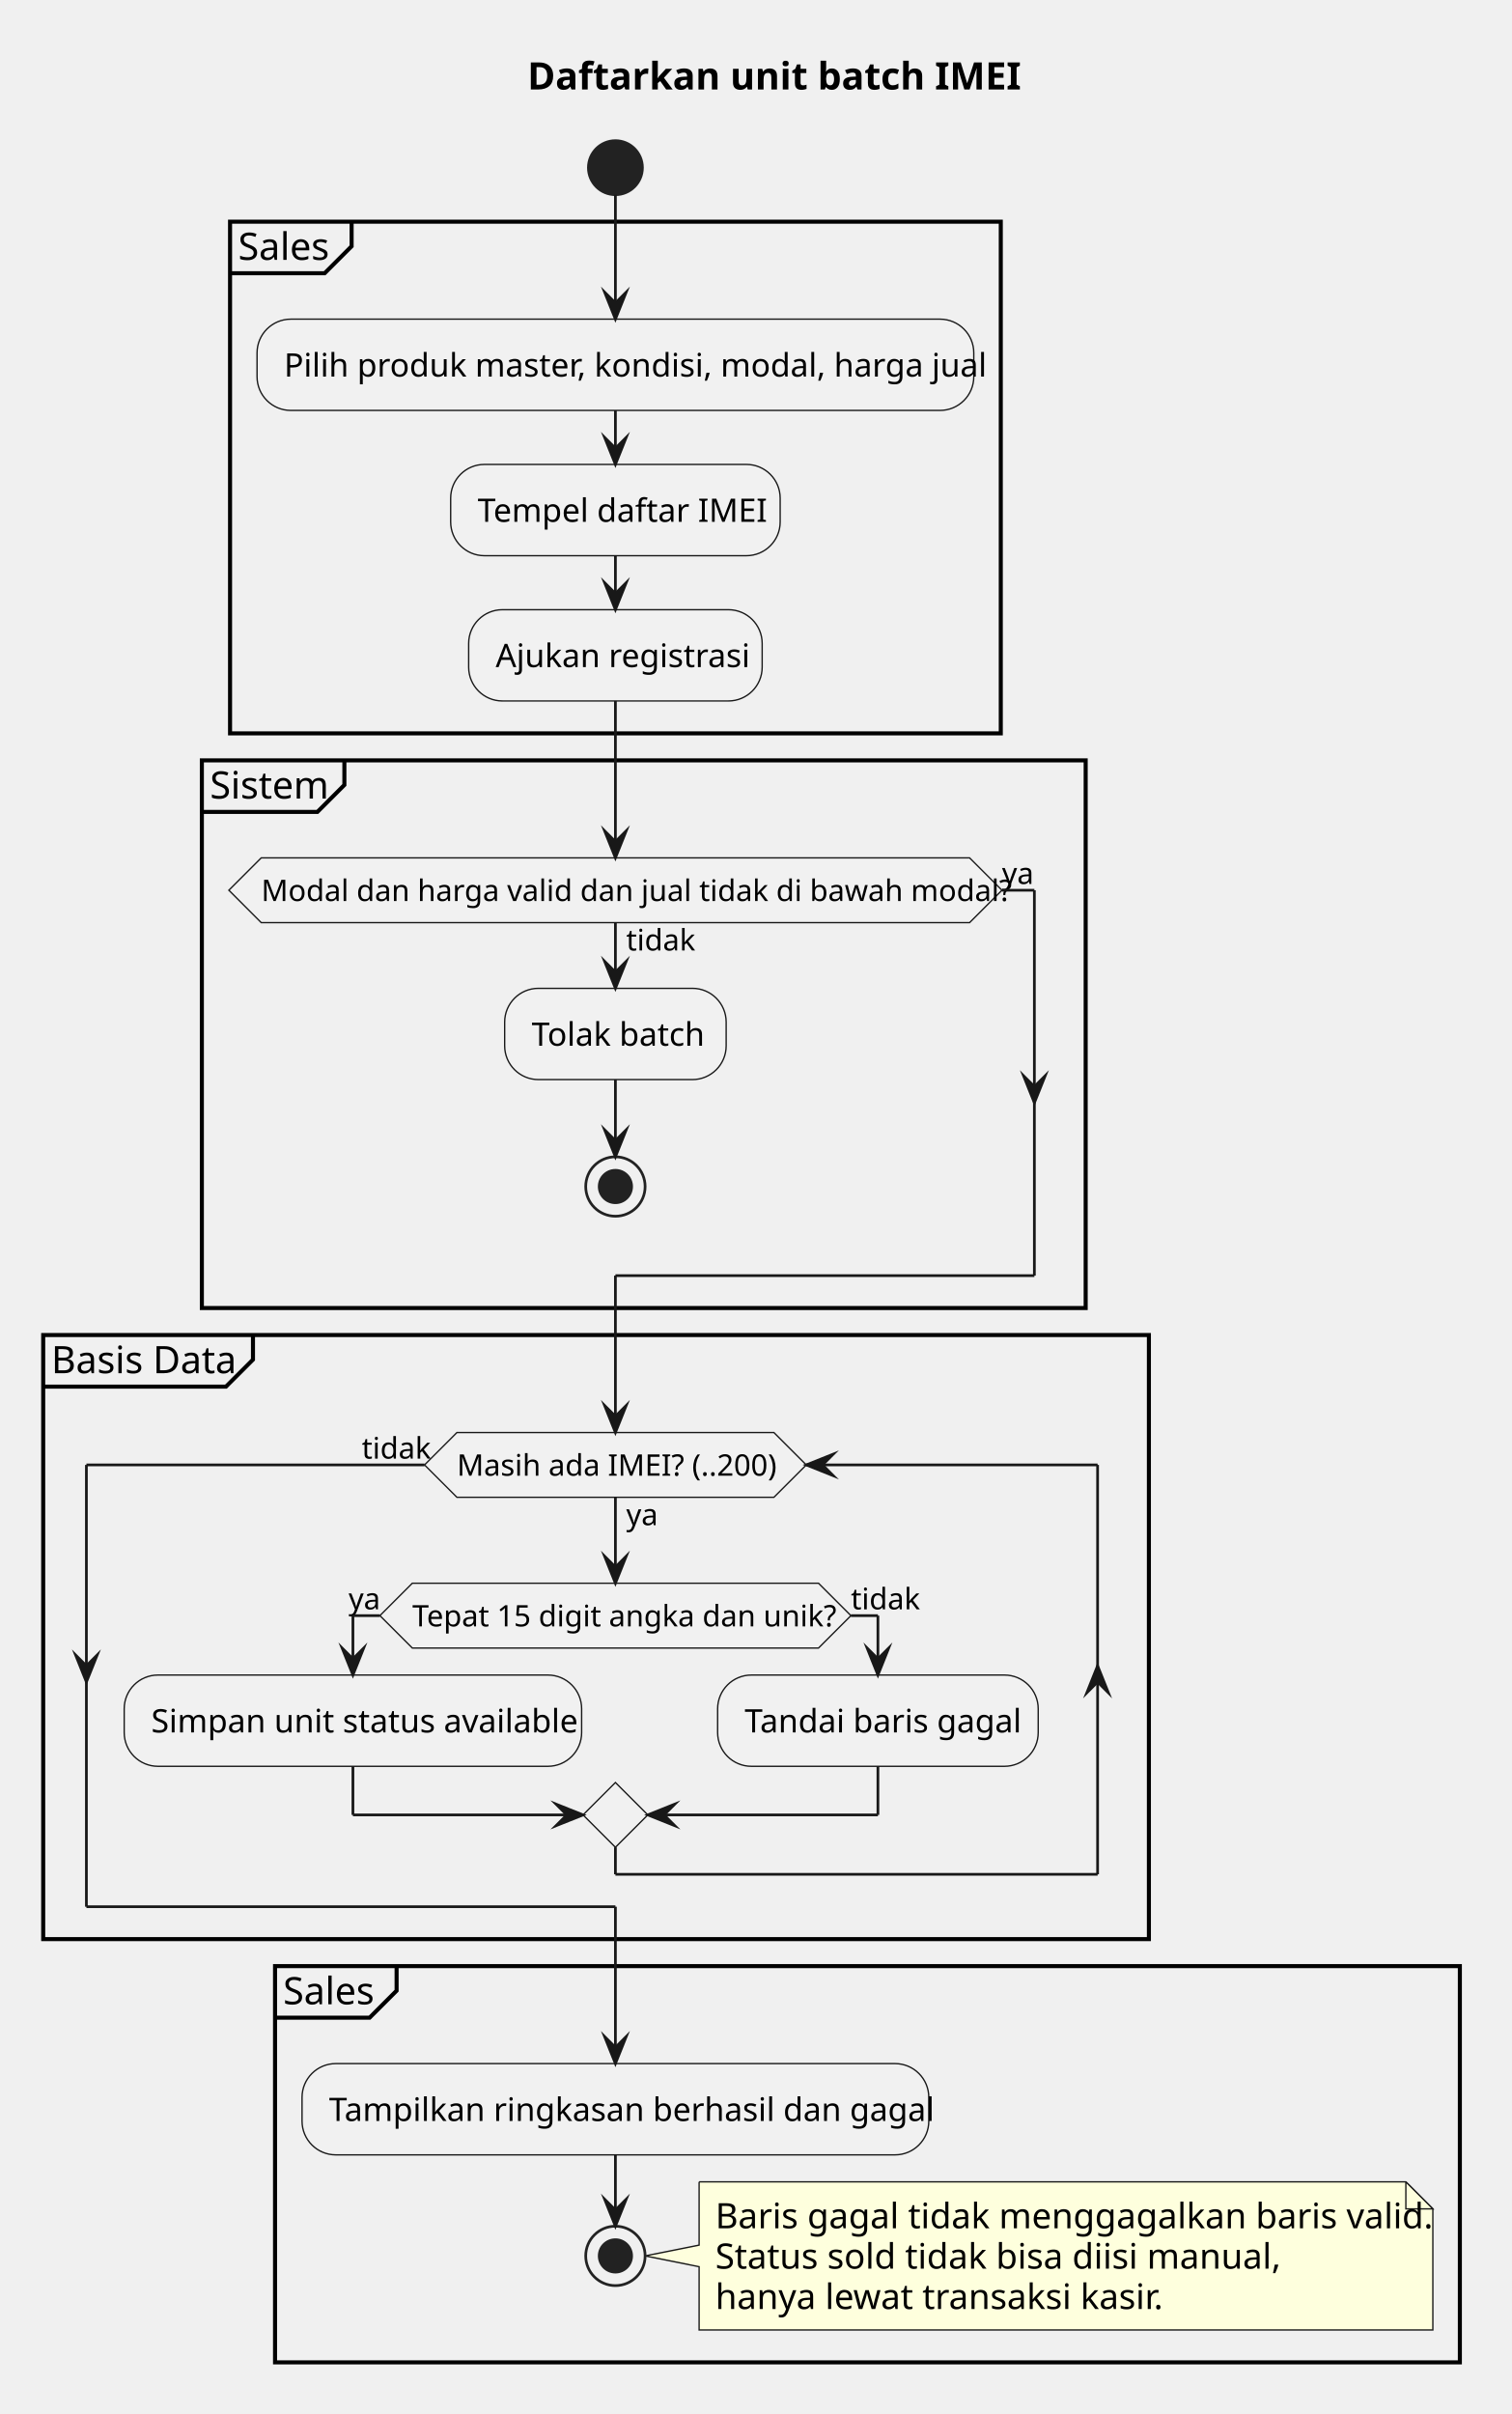
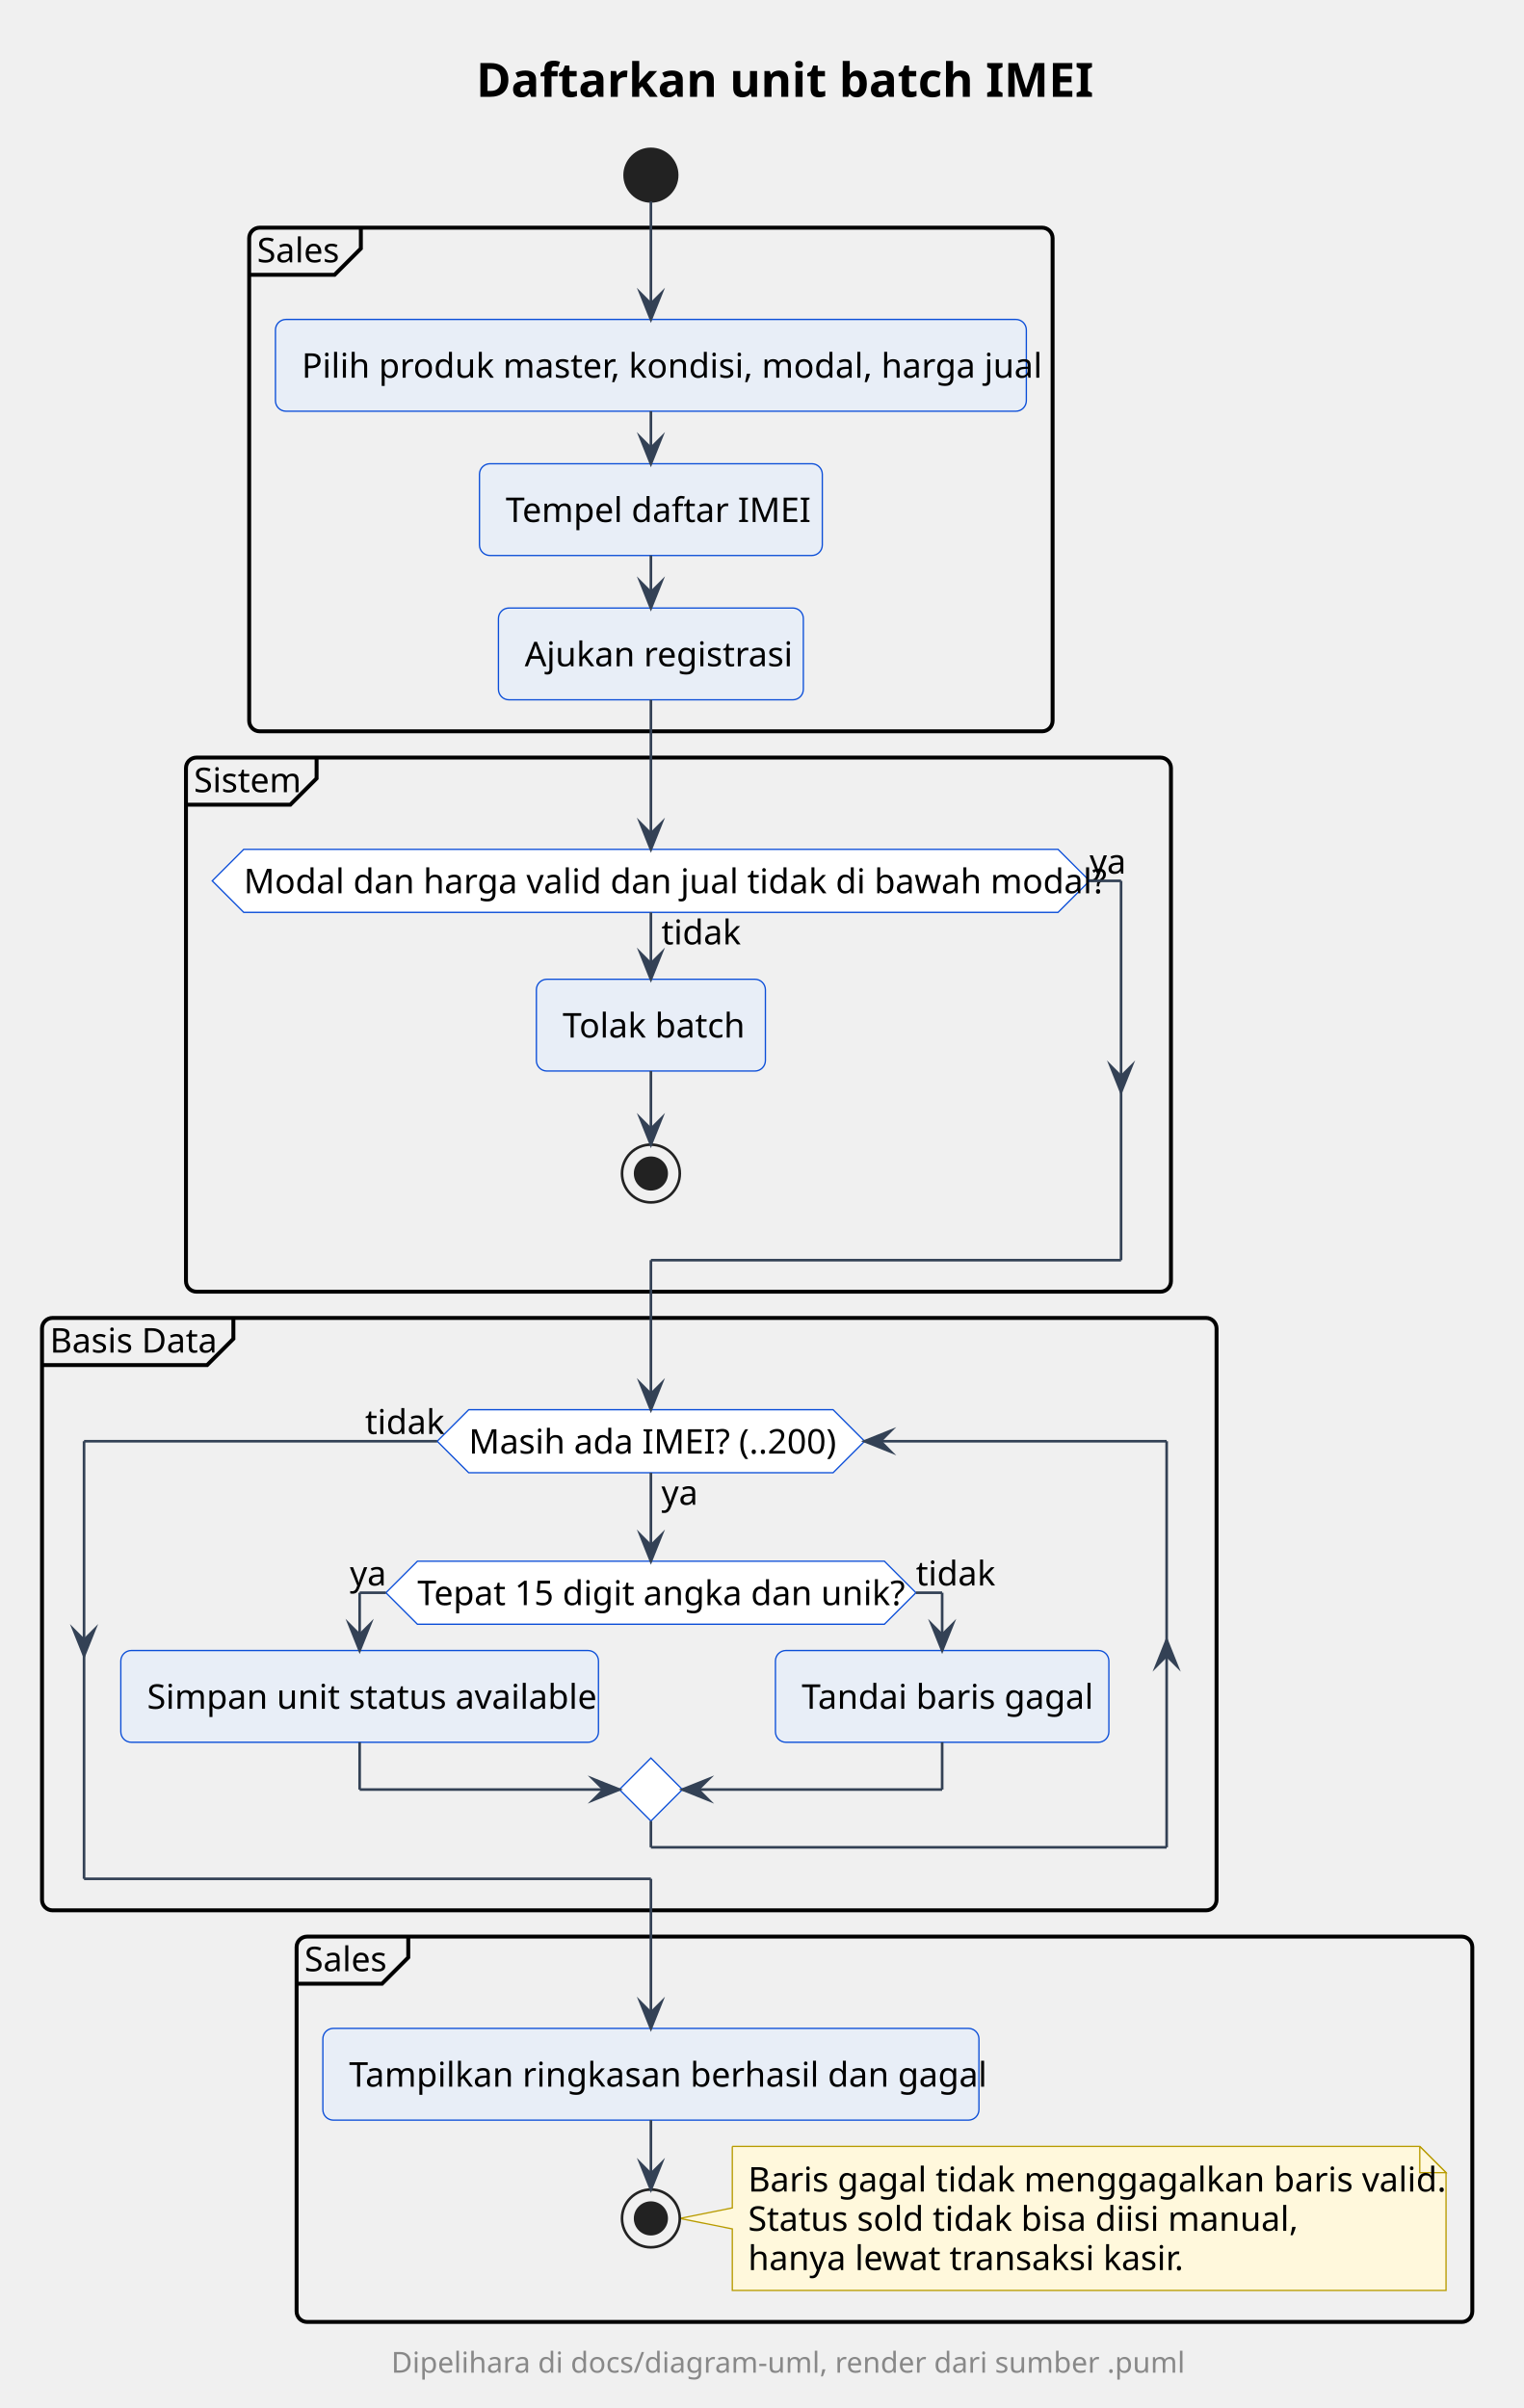
- <svg xmlns="http://www.w3.org/2000/svg" contentStyleType="text/css" data-diagram-type="ACTIVITY" height="894px" preserveAspectRatio="none" style="width:560px;height:894px;background:#FFFFFF;" version="1.1" viewBox="0 0 560 894" width="560px" zoomAndPan="magnify">
+ <svg xmlns="http://www.w3.org/2000/svg" contentStyleType="text/css" data-diagram-type="ACTIVITY" height="917px" preserveAspectRatio="none" style="width:580px;height:917px;background:#FFFFFF;" version="1.1" viewBox="0 0 580 917" width="580px" zoomAndPan="magnify">
  <defs />
  <g>
-     <g class="title" data-source-line="1">
-       <text fill="#000000" font-family="sans-serif" font-size="14" font-weight="700" lengthAdjust="spacing" textLength="168.02" x="195.335" y="33.132">Daftarkan unit batch IMEI</text>
+     <g class="title" data-source-line="2">
+       <text fill="#000000" font-family="sans-serif" font-size="18" font-weight="700" lengthAdjust="spacing" textLength="216.026" x="181.283" y="36.884">Daftarkan unit batch IMEI</text>
    </g>
-     <ellipse cx="227.932" cy="62.099" fill="#222222" rx="10" ry="10" style="stroke:#222222;stroke-width:1;" />
-     <rect fill="none" height="189.495" style="stroke:#000000;stroke-width:1.5;" width="285.455" x="85.205" y="82.099" />
-     <path d="M130.225,82.099 L130.225,91.197 L120.225,101.197 L85.205,101.197" fill="none" style="stroke:#000000;stroke-width:1.5;" />
-     <text fill="#000000" font-family="sans-serif" font-size="14" lengthAdjust="spacing" textLength="35.02" x="88.205" y="96.231">Sales</text>
-     <rect fill="#F1F1F1" height="33.799" rx="12.5" ry="12.5" style="stroke:#181818;stroke-width:0.5;" width="265.455" x="95.205" y="118.197" />
-     <text fill="#000000" font-family="sans-serif" font-size="12" lengthAdjust="spacing" textLength="245.455" x="105.205" y="139.453">Pilih produk master, kondisi, modal, harga jual</text>
-     <rect fill="#F1F1F1" height="33.799" rx="12.5" ry="12.5" style="stroke:#181818;stroke-width:0.5;" width="122.035" x="166.915" y="171.996" />
-     <text fill="#000000" font-family="sans-serif" font-size="12" lengthAdjust="spacing" textLength="102.035" x="176.915" y="193.252">Tempel daftar IMEI</text>
-     <rect fill="#F1F1F1" height="33.799" rx="12.5" ry="12.5" style="stroke:#181818;stroke-width:0.5;" width="108.705" x="173.58" y="225.795" />
-     <text fill="#000000" font-family="sans-serif" font-size="12" lengthAdjust="spacing" textLength="88.705" x="183.58" y="247.051">Ajukan registrasi</text>
-     <rect fill="none" height="202.822" style="stroke:#000000;stroke-width:1.5;" width="327.34" x="74.762" y="281.594" />
-     <path d="M127.548,281.594 L127.548,290.692 L117.548,300.692 L74.762,300.692" fill="none" style="stroke:#000000;stroke-width:1.5;" />
-     <text fill="#000000" font-family="sans-serif" font-size="14" lengthAdjust="spacing" textLength="42.786" x="77.762" y="295.726">Sistem</text>
-     <rect fill="#F1F1F1" height="33.799" rx="12.5" ry="12.5" style="stroke:#181818;stroke-width:0.5;" width="82.033" x="186.916" y="366.017" />
-     <text fill="#000000" font-family="sans-serif" font-size="12" lengthAdjust="spacing" textLength="62.033" x="196.916" y="387.273">Tolak batch</text>
-     <ellipse cx="227.932" cy="439.416" fill="none" rx="11" ry="11" style="stroke:#222222;stroke-width:1;" />
-     <ellipse cx="227.932" cy="439.416" fill="#222222" rx="6" ry="6" style="stroke:#222222;stroke-width:1;" />
-     <polygon fill="#F1F1F1" points="96.762,317.692,359.102,317.692,371.102,329.692,359.102,341.692,96.762,341.692,84.762,329.692,96.762,317.692" style="stroke:#181818;stroke-width:0.5;stroke-linejoin:miter;stroke-miterlimit:10;" />
-     <text fill="#000000" font-family="sans-serif" font-size="11" lengthAdjust="spacing" textLength="23.235" x="231.932" y="352.01">tidak</text>
-     <text fill="#000000" font-family="sans-serif" font-size="11" lengthAdjust="spacing" textLength="262.34" x="96.762" y="333.686">Modal dan harga valid dan jual tidak di bawah modal?</text>
-     <text fill="#000000" font-family="sans-serif" font-size="11" lengthAdjust="spacing" textLength="11.618" x="371.102" y="327.361">ya</text>
-     <rect fill="none" height="223.715" style="stroke:#000000;stroke-width:1.5;" width="409.519" x="16" y="494.416" />
-     <path d="M93.696,494.416 L93.696,503.515 L83.696,513.515 L16,513.515" fill="none" style="stroke:#000000;stroke-width:1.5;" />
-     <text fill="#000000" font-family="sans-serif" font-size="14" lengthAdjust="spacing" textLength="67.696" x="19" y="508.548">Basis Data</text>
-     <polygon fill="#F1F1F1" points="152.71,586.333,303.154,586.333,315.154,598.333,303.154,610.333,152.71,610.333,140.71,598.333,152.71,586.333" style="stroke:#181818;stroke-width:0.5;stroke-linejoin:miter;stroke-miterlimit:10;" />
-     <text fill="#000000" font-family="sans-serif" font-size="11" lengthAdjust="spacing" textLength="150.444" x="152.71" y="602.326">Tepat 15 digit angka dan unik?</text>
-     <text fill="#000000" font-family="sans-serif" font-size="11" lengthAdjust="spacing" textLength="11.618" x="129.092" y="596.002">ya</text>
-     <text fill="#000000" font-family="sans-serif" font-size="11" lengthAdjust="spacing" textLength="23.235" x="315.154" y="596.002">tidak</text>
-     <rect fill="#F1F1F1" height="33.799" rx="12.5" ry="12.5" style="stroke:#181818;stroke-width:0.5;" width="169.42" x="46" y="620.333" />
-     <text fill="#000000" font-family="sans-serif" font-size="12" lengthAdjust="spacing" textLength="149.42" x="56" y="641.589">Simpan unit status available</text>
-     <rect fill="#F1F1F1" height="33.799" rx="12.5" ry="12.5" style="stroke:#181818;stroke-width:0.5;" width="118.731" x="265.789" y="620.333" />
-     <text fill="#000000" font-family="sans-serif" font-size="12" lengthAdjust="spacing" textLength="98.731" x="275.789" y="641.589">Tandai baris gagal</text>
-     <polygon fill="#F1F1F1" points="227.932,660.132,239.932,672.132,227.932,684.132,215.932,672.132,227.932,660.132" style="stroke:#181818;stroke-width:0.5;stroke-linejoin:miter;stroke-miterlimit:10;" />
-     <polygon fill="#F1F1F1" points="169.239,530.515,286.625,530.515,298.625,542.515,286.625,554.515,169.239,554.515,157.239,542.515,169.239,530.515" style="stroke:#181818;stroke-width:0.5;stroke-linejoin:miter;stroke-miterlimit:10;" />
-     <text fill="#000000" font-family="sans-serif" font-size="11" lengthAdjust="spacing" textLength="11.618" x="231.932" y="564.833">ya</text>
-     <text fill="#000000" font-family="sans-serif" font-size="11" lengthAdjust="spacing" textLength="117.385" x="169.239" y="546.508">Masih ada IMEI? (..200)</text>
-     <text fill="#000000" font-family="sans-serif" font-size="11" lengthAdjust="spacing" textLength="23.235" x="134.004" y="540.184">tidak</text>
-     <rect fill="none" height="146.744" style="stroke:#000000;stroke-width:1.5;" width="438.821" x="101.869" y="728.132" />
-     <path d="M146.889,728.132 L146.889,737.23 L136.889,747.23 L101.869,747.23" fill="none" style="stroke:#000000;stroke-width:1.5;" />
-     <text fill="#000000" font-family="sans-serif" font-size="14" lengthAdjust="spacing" textLength="35.02" x="104.869" y="742.263">Sales</text>
-     <rect fill="#F1F1F1" height="33.799" rx="12.5" ry="12.5" style="stroke:#181818;stroke-width:0.5;" width="232.127" x="111.869" y="764.23" />
-     <text fill="#000000" font-family="sans-serif" font-size="12" lengthAdjust="spacing" textLength="212.127" x="121.869" y="785.486">Tampilkan ringkasan berhasil dan gagal</text>
-     <path d="M258.932,808.029 L258.932,831.452 L238.932,835.452 L258.932,839.452 L258.932,862.875 A0,0 0 0 0 258.932,862.875 L530.69,862.875 A0,0 0 0 0 530.69,862.875 L530.69,818.029 L520.69,808.029 L258.932,808.029 A0,0 0 0 0 258.932,808.029" fill="#FEFFDD" style="stroke:#181818;stroke-width:0.5;" />
-     <path d="M520.69,808.029 L520.69,818.029 L530.69,818.029 L520.69,808.029" fill="#FEFFDD" style="stroke:#181818;stroke-width:0.5;" />
-     <text fill="#000000" font-family="sans-serif" font-size="13" lengthAdjust="spacing" textLength="250.758" x="264.932" y="825.223">Baris gagal tidak menggagalkan baris valid.</text>
-     <text fill="#000000" font-family="sans-serif" font-size="13" lengthAdjust="spacing" textLength="198.713" x="264.932" y="840.172">Status sold tidak bisa diisi manual,</text>
-     <text fill="#000000" font-family="sans-serif" font-size="13" lengthAdjust="spacing" textLength="159.682" x="264.932" y="855.12">hanya lewat transaksi kasir.</text>
-     <ellipse cx="227.932" cy="835.452" fill="none" rx="11" ry="11" style="stroke:#222222;stroke-width:1;" />
-     <ellipse cx="227.932" cy="835.452" fill="#222222" rx="6" ry="6" style="stroke:#222222;stroke-width:1;" />
-     <line style="stroke:#181818;stroke-width:1;" x1="227.932" x2="227.932" y1="151.996" y2="171.996" />
-     <polygon fill="#181818" points="223.932,161.996,227.932,171.996,231.932,161.996,227.932,165.996" style="stroke:#181818;stroke-width:1;stroke-linejoin:miter;stroke-miterlimit:10;" />
-     <line style="stroke:#181818;stroke-width:1;" x1="227.932" x2="227.932" y1="205.795" y2="225.795" />
-     <polygon fill="#181818" points="223.932,215.795,227.932,225.795,231.932,215.795,227.932,219.795" style="stroke:#181818;stroke-width:1;stroke-linejoin:miter;stroke-miterlimit:10;" />
-     <line style="stroke:#181818;stroke-width:1;" x1="227.932" x2="227.932" y1="72.099" y2="118.197" />
-     <polygon fill="#181818" points="223.932,108.197,227.932,118.197,231.932,108.197,227.932,112.197" style="stroke:#181818;stroke-width:1;stroke-linejoin:miter;stroke-miterlimit:10;" />
-     <line style="stroke:#181818;stroke-width:1;" x1="227.932" x2="227.932" y1="399.816" y2="428.416" />
-     <polygon fill="#181818" points="223.932,418.416,227.932,428.416,231.932,418.416,227.932,422.416" style="stroke:#181818;stroke-width:1;stroke-linejoin:miter;stroke-miterlimit:10;" />
-     <line style="stroke:#181818;stroke-width:1;" x1="227.932" x2="227.932" y1="341.692" y2="366.017" />
-     <polygon fill="#181818" points="223.932,356.017,227.932,366.017,231.932,356.017,227.932,360.017" style="stroke:#181818;stroke-width:1;stroke-linejoin:miter;stroke-miterlimit:10;" />
-     <line style="stroke:#181818;stroke-width:1;" x1="371.102" x2="383.102" y1="329.692" y2="329.692" />
-     <polygon fill="#181818" points="379.102,398.416,383.102,408.416,387.102,398.416,383.102,402.416" style="stroke:#181818;stroke-width:1;stroke-linejoin:miter;stroke-miterlimit:10;" />
-     <line style="stroke:#181818;stroke-width:1;" x1="383.102" x2="383.102" y1="329.692" y2="472.416" />
-     <line style="stroke:#181818;stroke-width:1;" x1="383.102" x2="227.932" y1="472.416" y2="472.416" />
-     <line style="stroke:#181818;stroke-width:1;" x1="227.932" x2="227.932" y1="472.416" y2="530.515" />
-     <polygon fill="#181818" points="223.932,520.515,227.932,530.515,231.932,520.515,227.932,524.515" style="stroke:#181818;stroke-width:1;stroke-linejoin:miter;stroke-miterlimit:10;" />
-     <line style="stroke:#181818;stroke-width:1;" x1="227.932" x2="227.932" y1="259.594" y2="317.692" />
-     <polygon fill="#181818" points="223.932,307.692,227.932,317.692,231.932,307.692,227.932,311.692" style="stroke:#181818;stroke-width:1;stroke-linejoin:miter;stroke-miterlimit:10;" />
-     <line style="stroke:#181818;stroke-width:1;" x1="140.71" x2="130.71" y1="598.333" y2="598.333" />
-     <line style="stroke:#181818;stroke-width:1;" x1="130.71" x2="130.71" y1="598.333" y2="620.333" />
-     <polygon fill="#181818" points="126.71,610.333,130.71,620.333,134.71,610.333,130.71,614.333" style="stroke:#181818;stroke-width:1;stroke-linejoin:miter;stroke-miterlimit:10;" />
-     <line style="stroke:#181818;stroke-width:1;" x1="315.154" x2="325.154" y1="598.333" y2="598.333" />
-     <line style="stroke:#181818;stroke-width:1;" x1="325.154" x2="325.154" y1="598.333" y2="620.333" />
-     <polygon fill="#181818" points="321.154,610.333,325.154,620.333,329.154,610.333,325.154,614.333" style="stroke:#181818;stroke-width:1;stroke-linejoin:miter;stroke-miterlimit:10;" />
-     <line style="stroke:#181818;stroke-width:1;" x1="130.71" x2="130.71" y1="654.132" y2="672.132" />
-     <line style="stroke:#181818;stroke-width:1;" x1="130.71" x2="215.932" y1="672.132" y2="672.132" />
-     <polygon fill="#181818" points="205.932,668.132,215.932,672.132,205.932,676.132,209.932,672.132" style="stroke:#181818;stroke-width:1;stroke-linejoin:miter;stroke-miterlimit:10;" />
-     <line style="stroke:#181818;stroke-width:1;" x1="325.154" x2="325.154" y1="654.132" y2="672.132" />
-     <line style="stroke:#181818;stroke-width:1;" x1="325.154" x2="239.932" y1="672.132" y2="672.132" />
-     <polygon fill="#181818" points="249.932,668.132,239.932,672.132,249.932,676.132,245.932,672.132" style="stroke:#181818;stroke-width:1;stroke-linejoin:miter;stroke-miterlimit:10;" />
-     <line style="stroke:#181818;stroke-width:1;" x1="227.932" x2="227.932" y1="554.515" y2="586.333" />
-     <polygon fill="#181818" points="223.932,576.333,227.932,586.333,231.932,576.333,227.932,580.333" style="stroke:#181818;stroke-width:1;stroke-linejoin:miter;stroke-miterlimit:10;" />
-     <line style="stroke:#181818;stroke-width:1;" x1="227.932" x2="227.932" y1="684.132" y2="694.132" />
-     <line style="stroke:#181818;stroke-width:1;" x1="227.932" x2="406.519" y1="694.132" y2="694.132" />
-     <polygon fill="#181818" points="402.519,626.908,406.519,616.908,410.519,626.908,406.519,622.908" style="stroke:#181818;stroke-width:1;stroke-linejoin:miter;stroke-miterlimit:10;" />
-     <line style="stroke:#181818;stroke-width:1;" x1="406.519" x2="406.519" y1="542.515" y2="694.132" />
-     <line style="stroke:#181818;stroke-width:1;" x1="406.519" x2="298.625" y1="542.515" y2="542.515" />
-     <polygon fill="#181818" points="308.625,538.515,298.625,542.515,308.625,546.515,304.625,542.515" style="stroke:#181818;stroke-width:1;stroke-linejoin:miter;stroke-miterlimit:10;" />
-     <line style="stroke:#181818;stroke-width:1;" x1="157.239" x2="32" y1="542.515" y2="542.515" />
-     <polygon fill="#181818" points="28,612.908,32,622.908,36,612.908,32,616.908" style="stroke:#181818;stroke-width:1;stroke-linejoin:miter;stroke-miterlimit:10;" />
-     <line style="stroke:#181818;stroke-width:1;" x1="32" x2="32" y1="542.515" y2="706.132" />
-     <line style="stroke:#181818;stroke-width:1;" x1="32" x2="227.932" y1="706.132" y2="706.132" />
-     <line style="stroke:#181818;stroke-width:1;" x1="227.932" x2="227.932" y1="706.132" y2="764.23" />
-     <polygon fill="#181818" points="223.932,754.23,227.932,764.23,231.932,754.23,227.932,758.23" style="stroke:#181818;stroke-width:1;stroke-linejoin:miter;stroke-miterlimit:10;" />
-     <line style="stroke:#181818;stroke-width:1;" x1="227.932" x2="227.932" y1="798.029" y2="824.452" />
-     <polygon fill="#181818" points="223.932,814.452,227.932,824.452,231.932,814.452,227.932,818.452" style="stroke:#181818;stroke-width:1;stroke-linejoin:miter;stroke-miterlimit:10;" />
+     <ellipse cx="247.835" cy="66.698" fill="#222222" rx="10" ry="10" style="stroke:#222222;stroke-width:1;" />
+     <rect fill="none" height="191.795" rx="4" ry="4" style="stroke:#000000;stroke-width:1.5;" width="305.91" x="94.88" y="86.698" />
+     <path d="M137.399,86.698 L137.399,94.647 L127.399,104.647 L94.88,104.647" fill="none" style="stroke:#000000;stroke-width:1.5;" />
+     <text fill="#000000" font-family="sans-serif" font-size="13" lengthAdjust="spacing" textLength="32.519" x="97.88" y="99.892">Sales</text>
+     <rect fill="#E8EEF7" height="34.949" rx="4" ry="4" style="stroke:#0B4ED8;stroke-width:0.5;" width="285.91" x="104.88" y="121.647" />
+     <text fill="#000000" font-family="sans-serif" font-size="13" lengthAdjust="spacing" textLength="265.91" x="114.88" y="143.841">Pilih produk master, kondisi, modal, harga jual</text>
+     <rect fill="#E8EEF7" height="34.949" rx="4" ry="4" style="stroke:#0B4ED8;stroke-width:0.5;" width="130.538" x="182.566" y="176.596" />
+     <text fill="#000000" font-family="sans-serif" font-size="13" lengthAdjust="spacing" textLength="110.538" x="192.566" y="198.79">Tempel daftar IMEI</text>
+     <rect fill="#E8EEF7" height="34.949" rx="4" ry="4" style="stroke:#0B4ED8;stroke-width:0.5;" width="116.097" x="189.786" y="231.544" />
+     <text fill="#000000" font-family="sans-serif" font-size="13" lengthAdjust="spacing" textLength="96.097" x="199.786" y="253.738">Ajukan registrasi</text>
+     <rect fill="none" height="203.398" rx="4" ry="4" style="stroke:#000000;stroke-width:1.5;" width="375.039" x="70.815" y="288.493" />
+     <path d="M120.545,288.493 L120.545,296.442 L110.545,306.442 L70.815,306.442" fill="none" style="stroke:#000000;stroke-width:1.5;" />
+     <text fill="#000000" font-family="sans-serif" font-size="13" lengthAdjust="spacing" textLength="39.73" x="73.815" y="301.687">Sistem</text>
+     <rect fill="#E8EEF7" height="34.949" rx="4" ry="4" style="stroke:#0B4ED8;stroke-width:0.5;" width="87.203" x="204.233" y="372.916" />
+     <text fill="#000000" font-family="sans-serif" font-size="13" lengthAdjust="spacing" textLength="67.203" x="214.233" y="395.11">Tolak batch</text>
+     <ellipse cx="247.835" cy="446.891" fill="none" rx="11" ry="11" style="stroke:#222222;stroke-width:1;" />
+     <ellipse cx="247.835" cy="446.891" fill="#222222" rx="6" ry="6" style="stroke:#222222;stroke-width:1;" />
+     <polygon fill="#FFFFFF" points="92.815,323.442,402.854,323.442,414.854,335.442,402.854,347.442,92.815,347.442,80.815,335.442,92.815,323.442" style="stroke:#0B4ED8;stroke-width:0.5;stroke-linejoin:miter;stroke-miterlimit:10;" />
+     <text fill="#000000" font-family="sans-serif" font-size="13" lengthAdjust="spacing" textLength="27.46" x="251.835" y="359.636">tidak</text>
+     <text fill="#000000" font-family="sans-serif" font-size="13" lengthAdjust="spacing" textLength="310.039" x="92.815" y="340.161">Modal dan harga valid dan jual tidak di bawah modal?</text>
+     <text fill="#000000" font-family="sans-serif" font-size="13" lengthAdjust="spacing" textLength="13.73" x="414.854" y="332.687">ya</text>
+     <rect fill="none" height="225.591" rx="4" ry="4" style="stroke:#000000;stroke-width:1.5;" width="447.213" x="16" y="501.891" />
+     <path d="M88.861,501.891 L88.861,509.839 L78.861,519.839 L16,519.839" fill="none" style="stroke:#000000;stroke-width:1.5;" />
+     <text fill="#000000" font-family="sans-serif" font-size="13" lengthAdjust="spacing" textLength="62.861" x="19" y="515.085">Basis Data</text>
+     <polygon fill="#FFFFFF" points="158.936,594.533,336.734,594.533,348.734,606.533,336.734,618.533,158.936,618.533,146.936,606.533,158.936,594.533" style="stroke:#0B4ED8;stroke-width:0.5;stroke-linejoin:miter;stroke-miterlimit:10;" />
+     <text fill="#000000" font-family="sans-serif" font-size="13" lengthAdjust="spacing" textLength="177.798" x="158.936" y="611.253">Tepat 15 digit angka dan unik?</text>
+     <text fill="#000000" font-family="sans-serif" font-size="13" lengthAdjust="spacing" textLength="13.73" x="133.206" y="603.778">ya</text>
+     <text fill="#000000" font-family="sans-serif" font-size="13" lengthAdjust="spacing" textLength="27.46" x="348.734" y="603.778">tidak</text>
+     <rect fill="#E8EEF7" height="34.949" rx="4" ry="4" style="stroke:#0B4ED8;stroke-width:0.5;" width="181.872" x="46" y="628.533" />
+     <text fill="#000000" font-family="sans-serif" font-size="13" lengthAdjust="spacing" textLength="161.872" x="56" y="650.727">Simpan unit status available</text>
+     <rect fill="#E8EEF7" height="34.949" rx="4" ry="4" style="stroke:#0B4ED8;stroke-width:0.5;" width="126.958" x="295.255" y="628.533" />
+     <text fill="#000000" font-family="sans-serif" font-size="13" lengthAdjust="spacing" textLength="106.958" x="305.255" y="650.727">Tandai baris gagal</text>
+     <polygon fill="#FFFFFF" points="247.835,669.482,259.835,681.482,247.835,693.482,235.835,681.482,247.835,669.482" style="stroke:#0B4ED8;stroke-width:0.5;stroke-linejoin:miter;stroke-miterlimit:10;" />
+     <polygon fill="#FFFFFF" points="178.471,536.839,317.199,536.839,329.199,548.839,317.199,560.839,178.471,560.839,166.471,548.839,178.471,536.839" style="stroke:#0B4ED8;stroke-width:0.5;stroke-linejoin:miter;stroke-miterlimit:10;" />
+     <text fill="#000000" font-family="sans-serif" font-size="13" lengthAdjust="spacing" textLength="13.73" x="251.835" y="573.033">ya</text>
+     <text fill="#000000" font-family="sans-serif" font-size="13" lengthAdjust="spacing" textLength="138.728" x="178.471" y="553.559">Masih ada IMEI? (..200)</text>
+     <text fill="#000000" font-family="sans-serif" font-size="13" lengthAdjust="spacing" textLength="27.46" x="139.011" y="546.085">tidak</text>
+     <rect fill="none" height="146.744" rx="4" ry="4" style="stroke:#000000;stroke-width:1.5;" width="447.66" x="112.933" y="737.482" />
+     <path d="M155.452,737.482 L155.452,745.431 L145.452,755.431 L112.933,755.431" fill="none" style="stroke:#000000;stroke-width:1.5;" />
+     <text fill="#000000" font-family="sans-serif" font-size="13" lengthAdjust="spacing" textLength="32.519" x="115.933" y="750.676">Sales</text>
+     <rect fill="#E8EEF7" height="34.949" rx="4" ry="4" style="stroke:#0B4ED8;stroke-width:0.5;" width="249.804" x="122.933" y="772.431" />
+     <text fill="#000000" font-family="sans-serif" font-size="13" lengthAdjust="spacing" textLength="229.804" x="132.933" y="794.625">Tampilkan ringkasan berhasil dan gagal</text>
+     <path d="M278.835,817.379 L278.835,840.803 L258.835,844.803 L278.835,848.803 L278.835,872.226 A0,0 0 0 0 278.835,872.226 L550.592,872.226 A0,0 0 0 0 550.592,872.226 L550.592,827.379 L540.592,817.379 L278.835,817.379 A0,0 0 0 0 278.835,817.379" fill="#FFF8DC" style="stroke:#B89B00;stroke-width:0.5;" />
+     <path d="M540.592,817.379 L540.592,827.379 L550.592,827.379 L540.592,817.379" fill="#FFF8DC" style="stroke:#B89B00;stroke-width:0.5;" />
+     <text fill="#000000" font-family="sans-serif" font-size="13" lengthAdjust="spacing" textLength="250.758" x="284.835" y="834.573">Baris gagal tidak menggagalkan baris valid.</text>
+     <text fill="#000000" font-family="sans-serif" font-size="13" lengthAdjust="spacing" textLength="198.713" x="284.835" y="849.522">Status sold tidak bisa diisi manual,</text>
+     <text fill="#000000" font-family="sans-serif" font-size="13" lengthAdjust="spacing" textLength="159.682" x="284.835" y="864.471">hanya lewat transaksi kasir.</text>
+     <ellipse cx="247.835" cy="844.803" fill="none" rx="11" ry="11" style="stroke:#222222;stroke-width:1;" />
+     <ellipse cx="247.835" cy="844.803" fill="#222222" rx="6" ry="6" style="stroke:#222222;stroke-width:1;" />
+     <line style="stroke:#334155;stroke-width:1;" x1="247.835" x2="247.835" y1="156.596" y2="176.596" />
+     <polygon fill="#334155" points="243.835,166.596,247.835,176.596,251.835,166.596,247.835,170.596" style="stroke:#334155;stroke-width:1;stroke-linejoin:miter;stroke-miterlimit:10;" />
+     <line style="stroke:#334155;stroke-width:1;" x1="247.835" x2="247.835" y1="211.544" y2="231.544" />
+     <polygon fill="#334155" points="243.835,221.544,247.835,231.544,251.835,221.544,247.835,225.544" style="stroke:#334155;stroke-width:1;stroke-linejoin:miter;stroke-miterlimit:10;" />
+     <line style="stroke:#334155;stroke-width:1;" x1="247.835" x2="247.835" y1="76.698" y2="121.647" />
+     <polygon fill="#334155" points="243.835,111.647,247.835,121.647,251.835,111.647,247.835,115.647" style="stroke:#334155;stroke-width:1;stroke-linejoin:miter;stroke-miterlimit:10;" />
+     <line style="stroke:#334155;stroke-width:1;" x1="247.835" x2="247.835" y1="407.865" y2="435.891" />
+     <polygon fill="#334155" points="243.835,425.891,247.835,435.891,251.835,425.891,247.835,429.891" style="stroke:#334155;stroke-width:1;stroke-linejoin:miter;stroke-miterlimit:10;" />
+     <line style="stroke:#334155;stroke-width:1;" x1="247.835" x2="247.835" y1="347.442" y2="372.916" />
+     <polygon fill="#334155" points="243.835,362.916,247.835,372.916,251.835,362.916,247.835,366.916" style="stroke:#334155;stroke-width:1;stroke-linejoin:miter;stroke-miterlimit:10;" />
+     <line style="stroke:#334155;stroke-width:1;" x1="414.854" x2="426.854" y1="335.442" y2="335.442" />
+     <polygon fill="#334155" points="422.854,405.891,426.854,415.891,430.854,405.891,426.854,409.891" style="stroke:#334155;stroke-width:1;stroke-linejoin:miter;stroke-miterlimit:10;" />
+     <line style="stroke:#334155;stroke-width:1;" x1="426.854" x2="426.854" y1="335.442" y2="479.891" />
+     <line style="stroke:#334155;stroke-width:1;" x1="426.854" x2="247.835" y1="479.891" y2="479.891" />
+     <line style="stroke:#334155;stroke-width:1;" x1="247.835" x2="247.835" y1="479.891" y2="536.839" />
+     <polygon fill="#334155" points="243.835,526.839,247.835,536.839,251.835,526.839,247.835,530.839" style="stroke:#334155;stroke-width:1;stroke-linejoin:miter;stroke-miterlimit:10;" />
+     <line style="stroke:#334155;stroke-width:1;" x1="247.835" x2="247.835" y1="266.493" y2="323.442" />
+     <polygon fill="#334155" points="243.835,313.442,247.835,323.442,251.835,313.442,247.835,317.442" style="stroke:#334155;stroke-width:1;stroke-linejoin:miter;stroke-miterlimit:10;" />
+     <line style="stroke:#334155;stroke-width:1;" x1="146.936" x2="136.936" y1="606.533" y2="606.533" />
+     <line style="stroke:#334155;stroke-width:1;" x1="136.936" x2="136.936" y1="606.533" y2="628.533" />
+     <polygon fill="#334155" points="132.936,618.533,136.936,628.533,140.936,618.533,136.936,622.533" style="stroke:#334155;stroke-width:1;stroke-linejoin:miter;stroke-miterlimit:10;" />
+     <line style="stroke:#334155;stroke-width:1;" x1="348.734" x2="358.734" y1="606.533" y2="606.533" />
+     <line style="stroke:#334155;stroke-width:1;" x1="358.734" x2="358.734" y1="606.533" y2="628.533" />
+     <polygon fill="#334155" points="354.734,618.533,358.734,628.533,362.734,618.533,358.734,622.533" style="stroke:#334155;stroke-width:1;stroke-linejoin:miter;stroke-miterlimit:10;" />
+     <line style="stroke:#334155;stroke-width:1;" x1="136.936" x2="136.936" y1="663.482" y2="681.482" />
+     <line style="stroke:#334155;stroke-width:1;" x1="136.936" x2="235.835" y1="681.482" y2="681.482" />
+     <polygon fill="#334155" points="225.835,677.482,235.835,681.482,225.835,685.482,229.835,681.482" style="stroke:#334155;stroke-width:1;stroke-linejoin:miter;stroke-miterlimit:10;" />
+     <line style="stroke:#334155;stroke-width:1;" x1="358.734" x2="358.734" y1="663.482" y2="681.482" />
+     <line style="stroke:#334155;stroke-width:1;" x1="358.734" x2="259.835" y1="681.482" y2="681.482" />
+     <polygon fill="#334155" points="269.835,677.482,259.835,681.482,269.835,685.482,265.835,681.482" style="stroke:#334155;stroke-width:1;stroke-linejoin:miter;stroke-miterlimit:10;" />
+     <line style="stroke:#334155;stroke-width:1;" x1="247.835" x2="247.835" y1="560.839" y2="594.533" />
+     <polygon fill="#334155" points="243.835,584.533,247.835,594.533,251.835,584.533,247.835,588.533" style="stroke:#334155;stroke-width:1;stroke-linejoin:miter;stroke-miterlimit:10;" />
+     <line style="stroke:#334155;stroke-width:1;" x1="247.835" x2="247.835" y1="693.482" y2="703.482" />
+     <line style="stroke:#334155;stroke-width:1;" x1="247.835" x2="444.213" y1="703.482" y2="703.482" />
+     <polygon fill="#334155" points="440.213,634.533,444.213,624.533,448.213,634.533,444.213,630.533" style="stroke:#334155;stroke-width:1;stroke-linejoin:miter;stroke-miterlimit:10;" />
+     <line style="stroke:#334155;stroke-width:1;" x1="444.213" x2="444.213" y1="548.839" y2="703.482" />
+     <line style="stroke:#334155;stroke-width:1;" x1="444.213" x2="329.199" y1="548.839" y2="548.839" />
+     <polygon fill="#334155" points="339.199,544.839,329.199,548.839,339.199,552.839,335.199,548.839" style="stroke:#334155;stroke-width:1;stroke-linejoin:miter;stroke-miterlimit:10;" />
+     <line style="stroke:#334155;stroke-width:1;" x1="166.471" x2="32" y1="548.839" y2="548.839" />
+     <polygon fill="#334155" points="28,620.533,32,630.533,36,620.533,32,624.533" style="stroke:#334155;stroke-width:1;stroke-linejoin:miter;stroke-miterlimit:10;" />
+     <line style="stroke:#334155;stroke-width:1;" x1="32" x2="32" y1="548.839" y2="715.482" />
+     <line style="stroke:#334155;stroke-width:1;" x1="32" x2="247.835" y1="715.482" y2="715.482" />
+     <line style="stroke:#334155;stroke-width:1;" x1="247.835" x2="247.835" y1="715.482" y2="772.431" />
+     <polygon fill="#334155" points="243.835,762.431,247.835,772.431,251.835,762.431,247.835,766.431" style="stroke:#334155;stroke-width:1;stroke-linejoin:miter;stroke-miterlimit:10;" />
+     <line style="stroke:#334155;stroke-width:1;" x1="247.835" x2="247.835" y1="807.379" y2="833.803" />
+     <polygon fill="#334155" points="243.835,823.803,247.835,833.803,251.835,823.803,247.835,827.803" style="stroke:#334155;stroke-width:1;stroke-linejoin:miter;stroke-miterlimit:10;" />
+     <g class="footer" data-source-line="42">
+       <text fill="#888888" font-family="sans-serif" font-size="11" lengthAdjust="spacing" textLength="280.618" x="148.987" y="903.543">Dipelihara di docs/diagram-uml, render dari sumber .puml</text>
+     </g>
  </g>
</svg>
